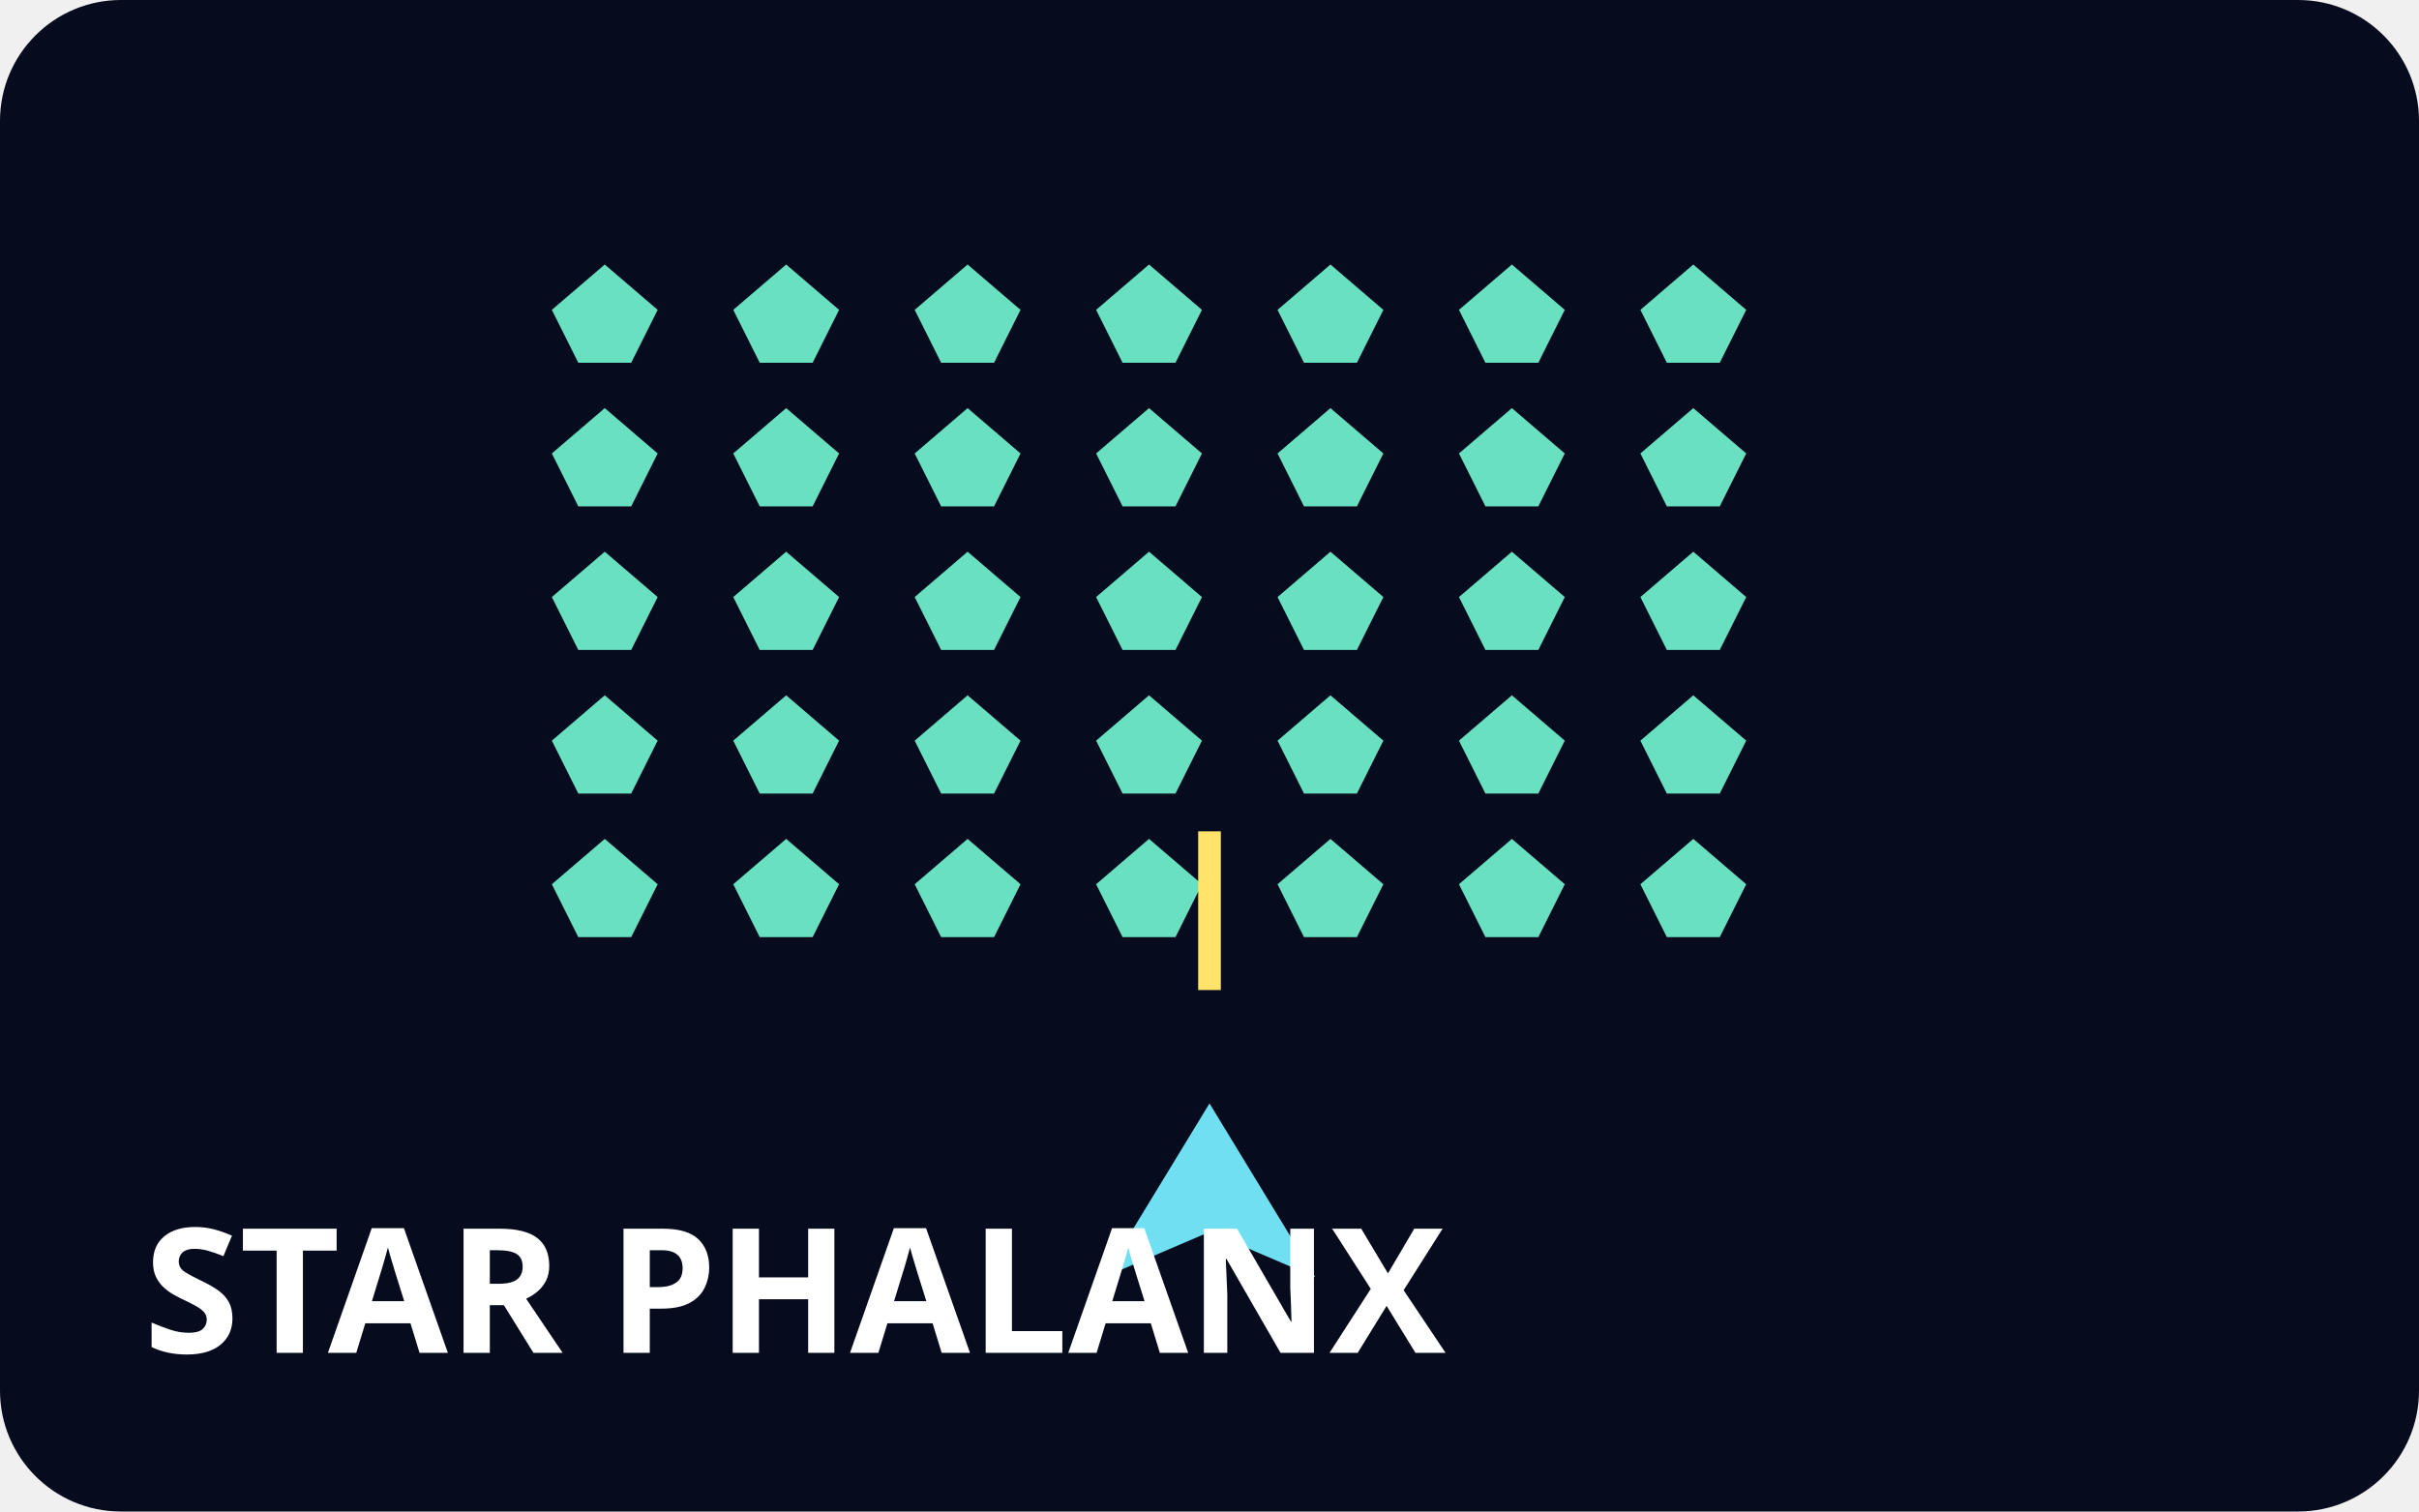
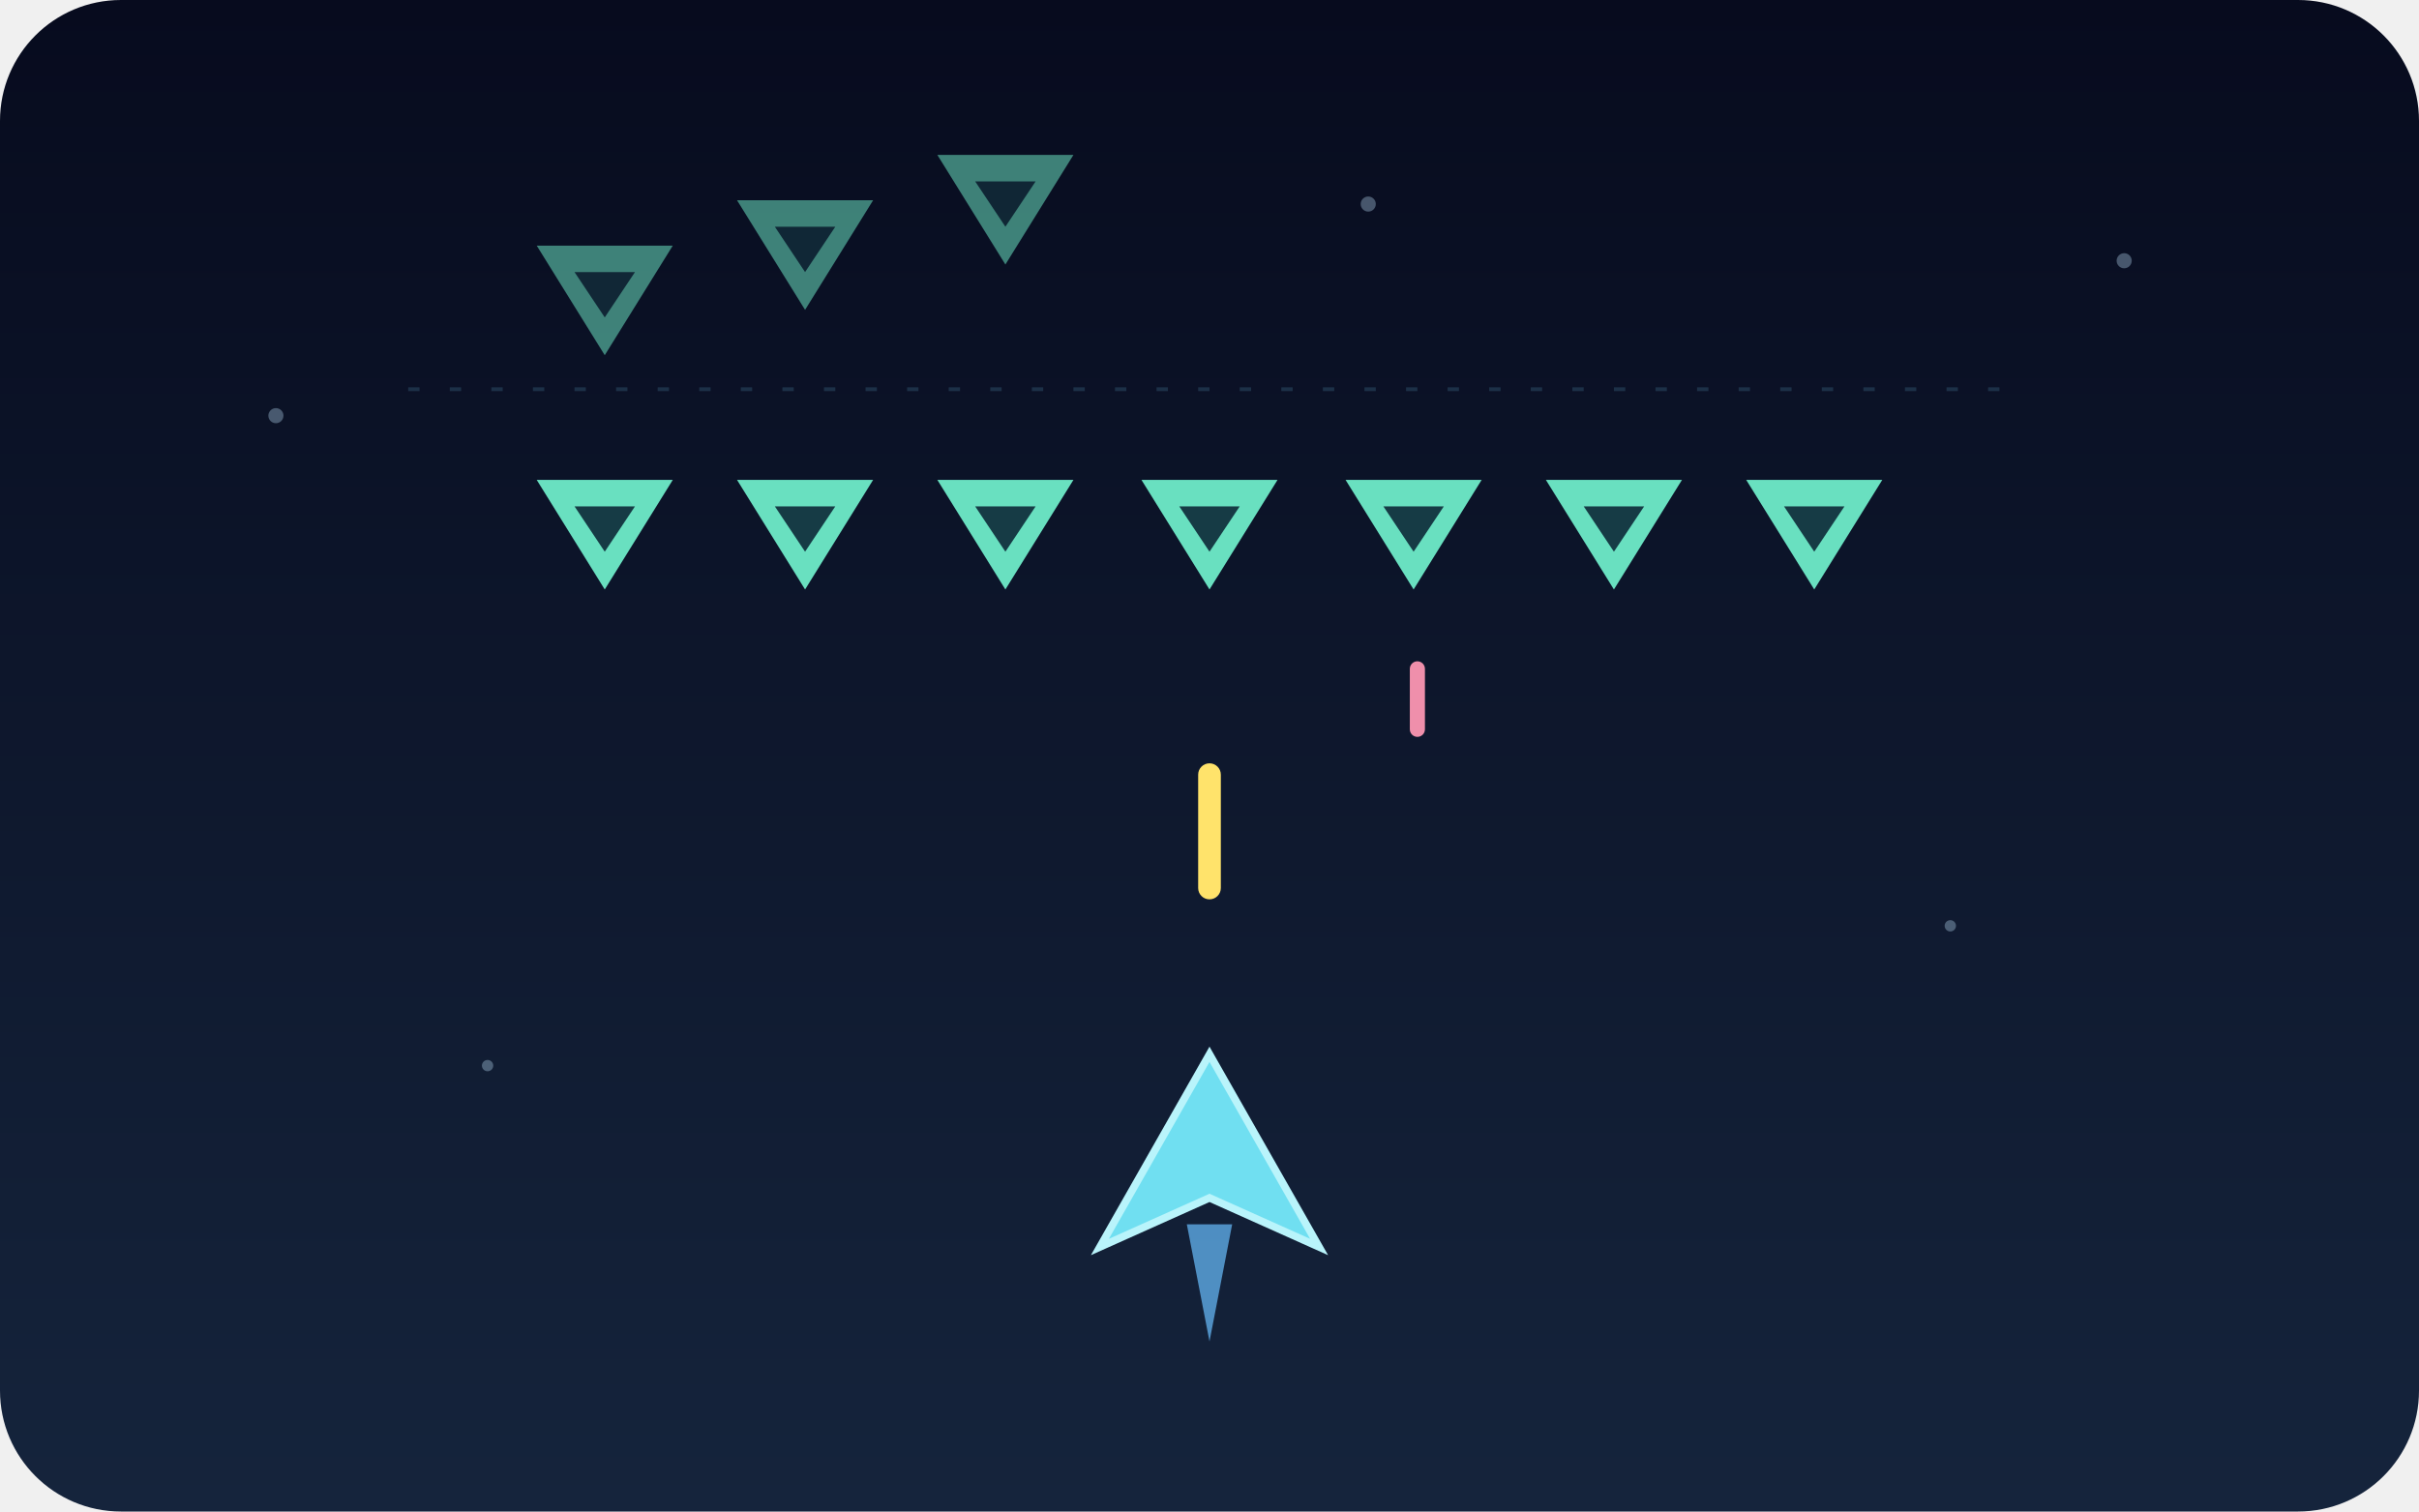
<svg xmlns="http://www.w3.org/2000/svg" viewBox="0 0 640 400">
-   <rect width="640" height="400" rx="32" fill="#070b1e" />
-   <g fill="#69e0c0">
-     <path d="M160 70l14 12-7 14h-14l-7-14z" />
-     <path d="M208 70l14 12-7 14h-14l-7-14z" />
-     <path d="M256 70l14 12-7 14h-14l-7-14z" />
-     <path d="M304 70l14 12-7 14h-14l-7-14z" />
-     <path d="M352 70l14 12-7 14h-14l-7-14z" />
-     <path d="M400 70l14 12-7 14h-14l-7-14z" />
-     <path d="M448 70l14 12-7 14h-14l-7-14z" />
-     <path d="M160 108l14 12-7 14h-14l-7-14z" />
-     <path d="M208 108l14 12-7 14h-14l-7-14z" />
-     <path d="M256 108l14 12-7 14h-14l-7-14z" />
-     <path d="M304 108l14 12-7 14h-14l-7-14z" />
-     <path d="M352 108l14 12-7 14h-14l-7-14z" />
-     <path d="M400 108l14 12-7 14h-14l-7-14z" />
-     <path d="M448 108l14 12-7 14h-14l-7-14z" />
-     <path d="M160 146l14 12-7 14h-14l-7-14z" />
-     <path d="M208 146l14 12-7 14h-14l-7-14z" />
-     <path d="M256 146l14 12-7 14h-14l-7-14z" />
-     <path d="M304 146l14 12-7 14h-14l-7-14z" />
-     <path d="M352 146l14 12-7 14h-14l-7-14z" />
-     <path d="M400 146l14 12-7 14h-14l-7-14z" />
-     <path d="M448 146l14 12-7 14h-14l-7-14z" />
-     <path d="M160 184l14 12-7 14h-14l-7-14z" />
-     <path d="M208 184l14 12-7 14h-14l-7-14z" />
-     <path d="M256 184l14 12-7 14h-14l-7-14z" />
-     <path d="M304 184l14 12-7 14h-14l-7-14z" />
-     <path d="M352 184l14 12-7 14h-14l-7-14z" />
-     <path d="M400 184l14 12-7 14h-14l-7-14z" />
-     <path d="M448 184l14 12-7 14h-14l-7-14z" />
-     <path d="M160 222l14 12-7 14h-14l-7-14z" />
-     <path d="M208 222l14 12-7 14h-14l-7-14z" />
-     <path d="M256 222l14 12-7 14h-14l-7-14z" />
-     <path d="M304 222l14 12-7 14h-14l-7-14z" />
-     <path d="M352 222l14 12-7 14h-14l-7-14z" />
-     <path d="M400 222l14 12-7 14h-14l-7-14z" />
-     <path d="M448 222l14 12-7 14h-14l-7-14z" />
+   <defs>
+     <linearGradient id="space" x2="0" y2="1">
+       <stop stop-color="#070b1e" />
+       <stop offset="1" stop-color="#15243c" />
+     </linearGradient>
+     <g id="enemy">
+       <path d="M-18-12H18L0 17Z" fill="#69e0c0" />
+       <path d="M-8-5H8L0 7Z" fill="#163b45" />
+     </g>
+   </defs>
+   <rect width="640" height="400" rx="32" fill="url(#space)" />
+   <g fill="#b9ddf5" opacity=".35">
+     <circle cx="73" cy="110" r="2" />
+     <circle cx="129" cy="282" r="1.5" />
+     <circle cx="562" cy="69" r="2" />
+     <circle cx="516" cy="245" r="1.5" />
+     <circle cx="362" cy="54" r="2" />
  </g>
-   <path d="M320 292l28 46-28-12-28 12z" fill="#70dff1" />
-   <rect x="317" y="220" width="6" height="42" fill="#ffe36b" />
-   <text x="38" y="358" fill="#fff" font-size="46" font-family="system-ui" font-weight="900">STAR PHALANX</text>
+   <path d="M108 103H532" stroke="#31576f" stroke-width="1" stroke-dasharray="3 8" opacity=".45" />
+   <g>
+     <use href="#enemy" x="160" y="139" />
+     <use href="#enemy" x="213" y="139" />
+     <use href="#enemy" x="266" y="139" />
+     <use href="#enemy" x="320" y="139" />
+     <use href="#enemy" x="374" y="139" />
+     <use href="#enemy" x="427" y="139" />
+     <use href="#enemy" x="480" y="139" />
+   </g>
+   <g opacity=".55">
+     <use href="#enemy" x="160" y="77" />
+     <use href="#enemy" x="213" y="65" />
+     <use href="#enemy" x="266" y="53" />
+   </g>
+   <path d="M320 279l29 51-29-13-29 13z" fill="#70dff1" stroke="#b9f4fb" stroke-width="2" />
+   <path d="M314 324l6 31 6-31" fill="#68befe" opacity=".7" />
+   <rect x="317" y="202" width="6" height="36" rx="3" fill="#ffe36b" />
+   <rect x="373" y="175" width="4" height="20" rx="2" fill="#ef8fab" />
</svg>
